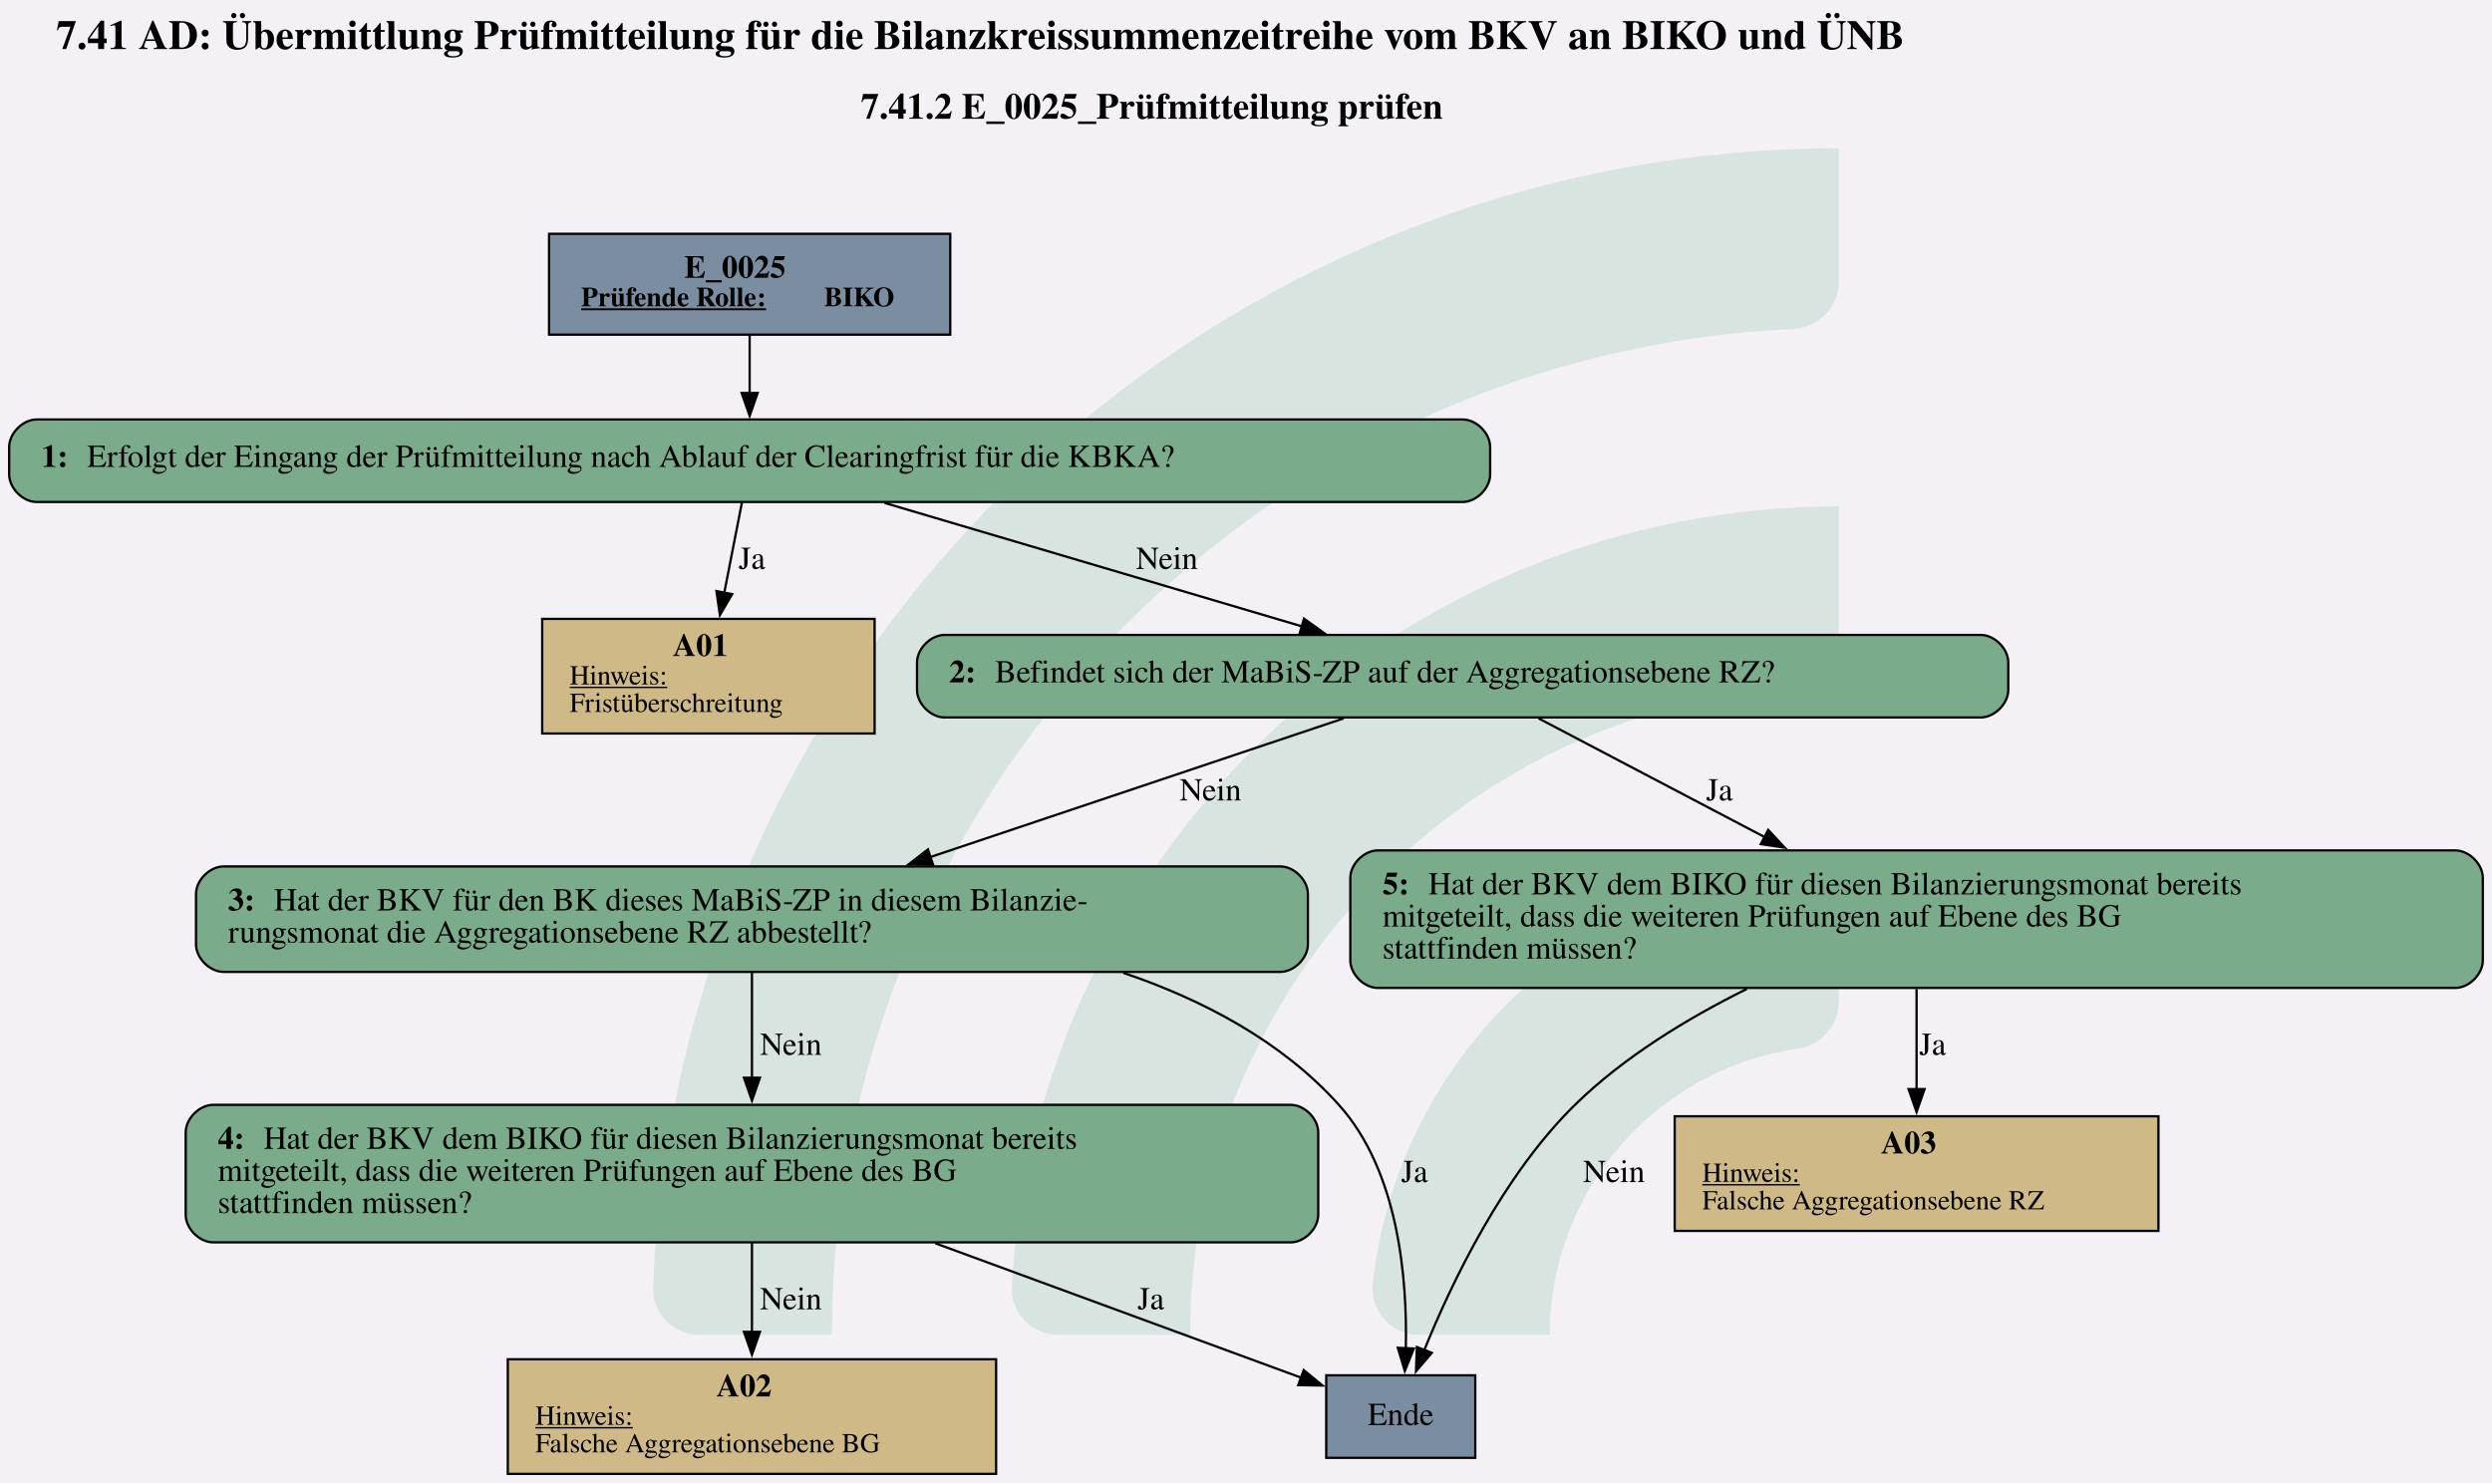
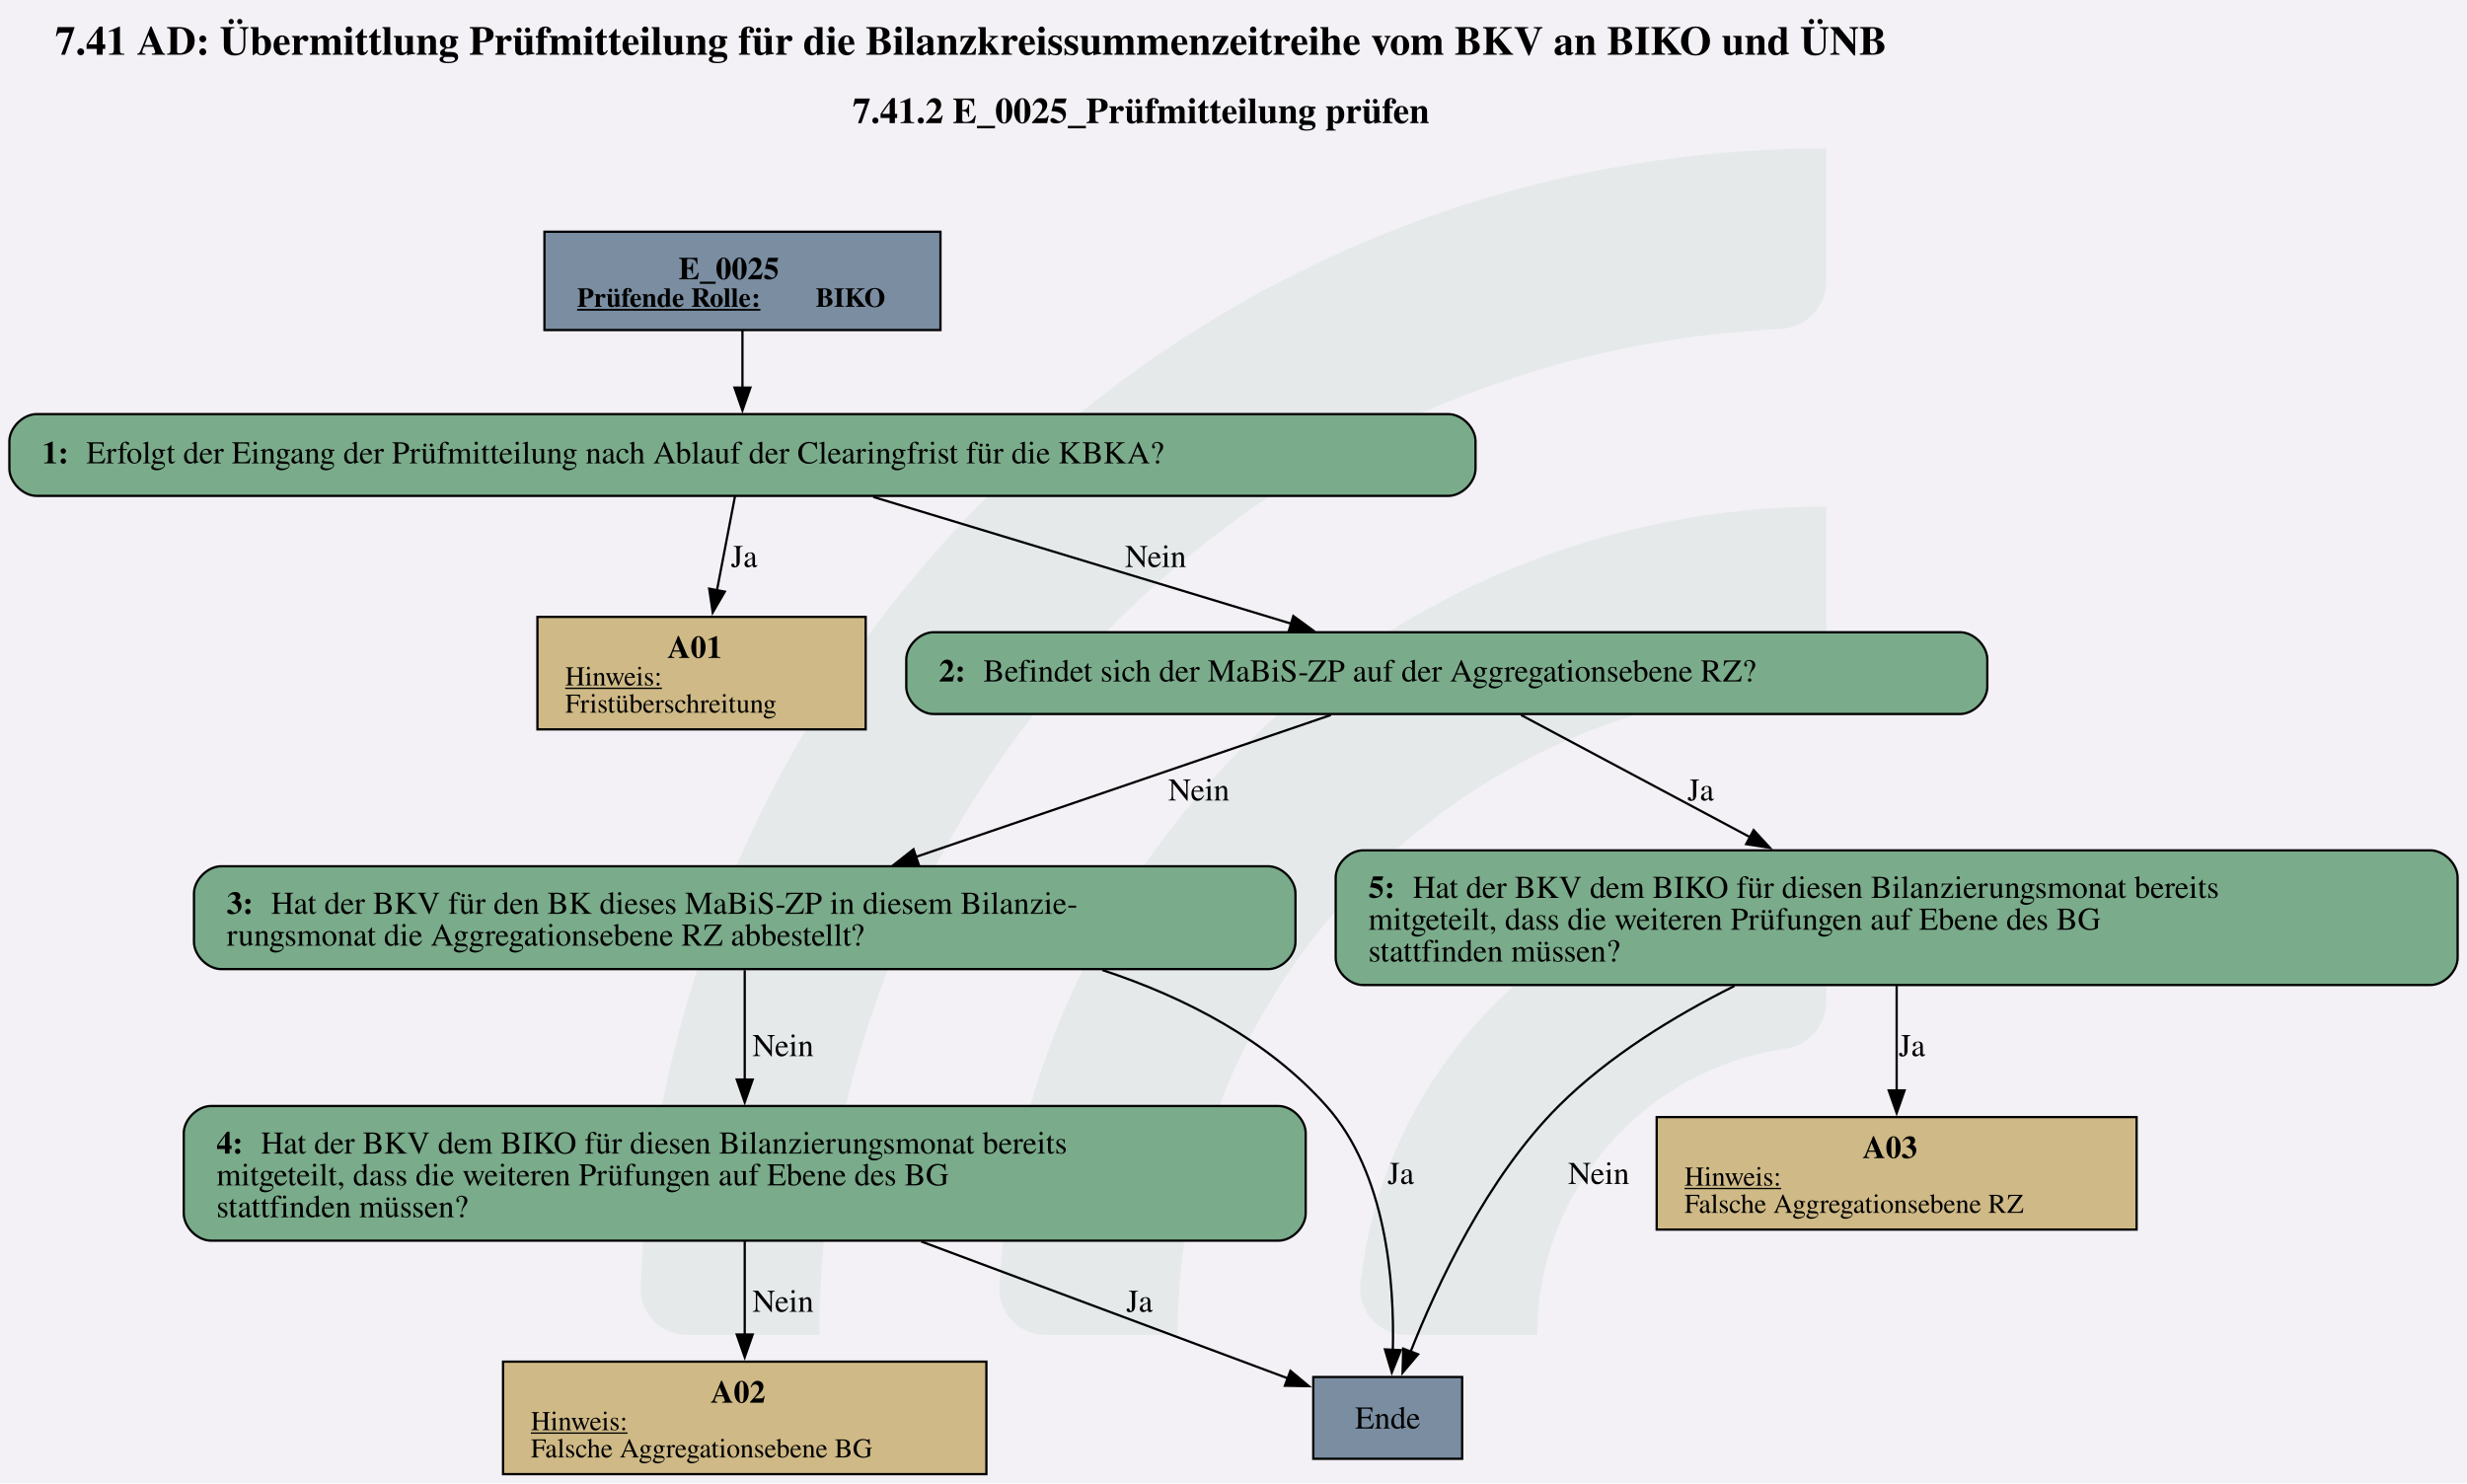
- <svg xmlns="http://www.w3.org/2000/svg" version="1.1" width="1449.333px" viewBox="0 0 1449.333 862.667" height="862.667px">
+ <svg xmlns="http://www.w3.org/2000/svg" version="1.1" width="1448.0px" viewBox="0 0 1448.0 870.667" height="870.667px">
  <g>
-     <svg version="1.1" width="1449.333px" viewBox="0 0 1449.333 862.667" height="862.667px">
-       <polygon fill="#f3f1f6" points="0,0 1449.333,0 1449.333,862.667 0,862.667" />
+     <svg version="1.1" width="1448.0px" viewBox="0 0 1448.0 870.667" height="870.667px">
+       <polygon fill="#f3f1f6" points="0,0 1448.0,0 1448.0,870.667 0,870.667" />
      <g>
-         <g transform="translate(379.856, 86.26667) scale(1 1) translate(0, 0) scale(3.90151 3.90151) ">
+         <g transform="translate(375.9917, 87.06667) scale(1 1) translate(0, 0) scale(3.937691 3.937691) ">
          <defs id="defs2">
            <clipPath clipPathUnits="userSpaceOnUse" id="clipPath23">
              <path d="M 0,568.156 H 579.236 V 0 H 0 Z" id="path21" />
            </clipPath>
          </defs>
          <g id="layer1" transform="translate(-16.54194,-55.30527)">
            <g id="g19" clip-path="url(#clipPath23)" transform="matrix(0.3527778,0,0,-0.3527778,0.01017023,243.7368)" style="opacity:0.2">
              <g id="g25" transform="translate(122.444,32.7195)">
-                 <path d="m 0,0 h -56.104 c -11,0 -19.898,9.123 -19.463,20.115 10.594,267.191 231.277,481.302 501.029,481.302 v -56.02 c 0,-10.98 -8.688,-19.892 -19.658,-20.393 C 180.29,414.697 0,228.005 0,0" style="fill:#6ead83;fill-opacity:1;fill-rule:nonzero;stroke:none" id="path27" />
+                 <path d="m 0,0 h -56.104 c -11,0 -19.898,9.123 -19.463,20.115 10.594,267.191 231.277,481.302 501.029,481.302 v -56.02 c 0,-10.98 -8.688,-19.892 -19.658,-20.393 C 180.29,414.697 0,228.005 0,0" style="fill:#6ead83;fill-opacity:0.5;fill-rule:nonzero;stroke:none" id="path27" />
              </g>
              <g id="g29" transform="translate(273.7828,32.7195)">
-                 <path d="m 0,0 h -55.926 c -11.228,0 -20.091,9.482 -19.435,20.69 10.744,183.439 163.389,329.388 349.485,329.388 v -56.263 c 0,-10.709 -8.273,-19.617 -18.957,-20.35 C 112.819,263.696 0,144.774 0,0" style="fill:#6ead83;fill-opacity:1;fill-rule:nonzero;stroke:none" id="path31" />
+                 <path d="m 0,0 h -55.926 c -11.228,0 -20.091,9.482 -19.435,20.69 10.744,183.439 163.389,329.388 349.485,329.388 v -56.263 c 0,-10.709 -8.273,-19.617 -18.957,-20.35 C 112.819,263.696 0,144.774 0,0" style="fill:#6ead83;fill-opacity:0.5;fill-rule:nonzero;stroke:none" id="path31" />
              </g>
              <g id="g33" transform="translate(425.7667,32.7195)">
-                 <path d="m 0,0 h -55.445 c -11.653,0 -20.604,10.17 -19.334,21.753 10.866,99.032 95.031,176.341 196.919,176.341 v -57.011 c 0,-10.046 -7.283,-18.755 -17.229,-20.165 C 45.688,112.522 0,61.497 0,0" style="fill:#6ead83;fill-opacity:1;fill-rule:nonzero;stroke:none" id="path35" />
+                 <path d="m 0,0 h -55.445 c -11.653,0 -20.604,10.17 -19.334,21.753 10.866,99.032 95.031,176.341 196.919,176.341 v -57.011 c 0,-10.046 -7.283,-18.755 -17.229,-20.165 C 45.688,112.522 0,61.497 0,0" style="fill:#6ead83;fill-opacity:0.5;fill-rule:nonzero;stroke:none" id="path35" />
              </g>
            </g>
          </g>
        </g>
-         <svg width="1087pt" height="647pt" viewBox="0.00 0.00 1087.00 647.00">
-           <g id="graph0" class="graph" transform="scale(1 1) rotate(0) translate(4 643)">
-             <text text-anchor="start" x="20.5" y="-621.6" font-family="Times,serif" font-weight="bold" font-size="18.00">7.41 AD: Übermittlung Prüfmitteilung für die Bilanzkreissummenzeitreihe vom BKV an BIKO und ÜNB</text>
-             <text text-anchor="start" x="371.5" y="-591.2" font-family="Times,serif" font-weight="bold" font-size="16.00">7.41.2 E_0025_Prüfmitteilung prüfen</text>
+         <svg width="1086pt" height="653pt" viewBox="0.00 0.00 1085.55 652.88">
+           <g id="graph0" class="graph" transform="scale(1 1) rotate(0) translate(4 648.88)">
+             <text text-anchor="start" x="20.15" y="-624.78" font-family="Times,serif" font-weight="bold" font-size="18.00">7.41 AD: Übermittlung Prüfmitteilung für die Bilanzkreissummenzeitreihe vom BKV an BIKO und ÜNB</text>
+             <text text-anchor="start" x="371.15" y="-594.68" font-family="Times,serif" font-weight="bold" font-size="16.00">7.41.2 E_0025_Prüfmitteilung prüfen</text>
            <g id="node1" class="node">
-               <polygon fill="#7a8da1" stroke="black" points="410.5,-541 235.5,-541 235.5,-497 410.5,-497 410.5,-541" />
-               <text text-anchor="start" x="294.5" y="-521.8" font-family="Times,serif" font-weight="bold" font-size="14.00">E_0025</text>
-               <text text-anchor="start" x="249.5" y="-509.4" font-family="Times,serif" font-weight="bold" text-decoration="underline" font-size="12.00">Prüfende Rolle:</text>
-               <text text-anchor="start" x="355.5" y="-509.4" font-family="Times,serif" font-weight="bold" font-size="12.00"> BIKO</text>
+               <polygon fill="#7a8da1" stroke="black" points="409.8,-546.88 235.5,-546.88 235.5,-503.6 409.8,-503.6 409.8,-546.88" />
+               <text text-anchor="start" x="294.52" y="-525.94" font-family="Times,serif" font-weight="bold" font-size="14.00">E_0025</text>
+               <text text-anchor="start" x="249.9" y="-513.84" font-family="Times,serif" font-weight="bold" text-decoration="underline" font-size="12.00">Prüfende Rolle:</text>
+               <text text-anchor="start" x="354.9" y="-513.84" font-family="Times,serif" font-weight="bold" font-size="12.00"> BIKO</text>
            </g>
            <g id="node2" class="node">
-               <path fill="#7aab8a" stroke="black" d="M634,-460C634,-460 12,-460 12,-460 6,-460 0,-454 0,-448 0,-448 0,-436 0,-436 0,-430 6,-424 12,-424 12,-424 634,-424 634,-424 640,-424 646,-430 646,-436 646,-436 646,-448 646,-448 646,-454 640,-460 634,-460" />
-               <text text-anchor="start" x="14" y="-439.3" font-family="Times,serif" font-weight="bold" font-size="14.00">1: </text>
-               <text text-anchor="start" x="34" y="-439.3" font-family="Times,serif" font-size="14.00">Erfolgt der Eingang der Prüfmitteilung nach Ablauf der Clearingfrist für die KBKA?</text>
+               <path fill="#7aab8a" stroke="black" d="M633.3,-466.6C633.3,-466.6 12,-466.6 12,-466.6 6,-466.6 0,-460.6 0,-454.6 0,-454.6 0,-442.6 0,-442.6 0,-436.6 6,-430.6 12,-430.6 12,-430.6 633.3,-430.6 633.3,-430.6 639.3,-430.6 645.3,-436.6 645.3,-442.6 645.3,-442.6 645.3,-454.6 645.3,-454.6 645.3,-460.6 639.3,-466.6 633.3,-466.6" />
+               <text text-anchor="start" x="14.4" y="-444.92" font-family="Times,serif" font-weight="bold" font-size="14.00">1: </text>
+               <text text-anchor="start" x="33.9" y="-444.92" font-family="Times,serif" font-size="14.00">Erfolgt der Eingang der Prüfmitteilung nach Ablauf der Clearingfrist für die KBKA?</text>
            </g>
            <g id="edge1" class="edge">
-               <path fill="none" stroke="black" d="M323,-496.71C323,-488.82 323,-479.75 323,-471.33" />
-               <polygon fill="black" stroke="black" points="326.5,-471.57 323,-461.57 319.5,-471.57 326.5,-471.57" />
+               <path fill="none" stroke="black" d="M322.65,-503.45C322.65,-495.59 322.65,-486.51 322.65,-478.07" />
+               <polygon fill="black" stroke="black" points="326.15,-478.27 322.65,-468.27 319.15,-478.27 326.15,-478.27" />
            </g>
            <g id="node3" class="node">
-               <polygon fill="#cfb986" stroke="black" points="377.5,-373 232.5,-373 232.5,-323 377.5,-323 377.5,-373" />
-               <text text-anchor="start" x="289.5" y="-356.8" font-family="Times,serif" font-weight="bold" font-size="14.00">A01</text>
-               <text text-anchor="start" x="244.5" y="-344.4" font-family="Times,serif" text-decoration="underline" font-size="12.00">Hinweis:</text>
-               <text text-anchor="start" x="244.5" y="-332.4" font-family="Times,serif" font-size="12.00">Fristüberschreitung</text>
+               <polygon fill="#cfb986" stroke="black" points="376.89,-377.35 232.41,-377.35 232.41,-327.83 376.89,-327.83 376.89,-377.35" />
+               <text text-anchor="start" x="289.65" y="-359.29" font-family="Times,serif" font-weight="bold" font-size="14.00">A01</text>
+               <text text-anchor="start" x="244.65" y="-347.19" font-family="Times,serif" text-decoration="underline" font-size="12.00">Hinweis:</text>
+               <text text-anchor="start" x="244.65" y="-335.19" font-family="Times,serif" font-size="12.00">Fristüberschreitung</text>
            </g>
            <g id="edge2" class="edge">
-               <path fill="none" stroke="black" d="M319.61,-423.7C317.43,-412.55 314.52,-397.67 311.87,-384.12" />
-               <polygon fill="black" stroke="black" points="315.37,-383.8 310.02,-374.66 308.5,-385.14 315.37,-383.8" />
-               <text text-anchor="middle" x="324" y="-394.8" font-family="Times,serif" font-size="14.00">Ja</text>
+               <path fill="none" stroke="black" d="M319.35,-430.36C317.12,-418.73 314.11,-402.97 311.38,-388.76" />
+               <polygon fill="black" stroke="black" points="314.89,-388.45 309.57,-379.29 308.01,-389.77 314.89,-388.45" />
+               <text text-anchor="middle" x="323.4" y="-399.3" font-family="Times,serif" font-size="14.00">Ja</text>
            </g>
            <g id="node4" class="node">
-               <path fill="#7aab8a" stroke="black" d="M860,-366C860,-366 408,-366 408,-366 402,-366 396,-360 396,-354 396,-354 396,-342 396,-342 396,-336 402,-330 408,-330 408,-330 860,-330 860,-330 866,-330 872,-336 872,-342 872,-342 872,-354 872,-354 872,-360 866,-366 860,-366" />
-               <text text-anchor="start" x="410" y="-345.3" font-family="Times,serif" font-weight="bold" font-size="14.00">2: </text>
-               <text text-anchor="start" x="430" y="-345.3" font-family="Times,serif" font-size="14.00">Befindet sich der MaBiS-ZP auf der Aggregationsebene RZ?</text>
+               <path fill="#7aab8a" stroke="black" d="M858.55,-370.59C858.55,-370.59 406.75,-370.59 406.75,-370.59 400.75,-370.59 394.75,-364.59 394.75,-358.59 394.75,-358.59 394.75,-346.59 394.75,-346.59 394.75,-340.59 400.75,-334.59 406.75,-334.59 406.75,-334.59 858.55,-334.59 858.55,-334.59 864.55,-334.59 870.55,-340.59 870.55,-346.59 870.55,-346.59 870.55,-358.59 870.55,-358.59 870.55,-364.59 864.55,-370.59 858.55,-370.59" />
+               <text text-anchor="start" x="409.15" y="-348.91" font-family="Times,serif" font-weight="bold" font-size="14.00">2: </text>
+               <text text-anchor="start" x="428.65" y="-348.91" font-family="Times,serif" font-size="14.00">Befindet sich der MaBiS-ZP auf der Aggregationsebene RZ?</text>
            </g>
            <g id="edge3" class="edge">
-               <path fill="none" stroke="black" d="M381.86,-423.59C433.59,-408.28 508.96,-385.99 563.82,-369.76" />
-               <polygon fill="black" stroke="black" points="564.8,-373.12 573.4,-366.93 562.82,-366.41 564.8,-373.12" />
-               <text text-anchor="middle" x="505" y="-394.8" font-family="Times,serif" font-size="14.00">Nein</text>
+               <path fill="none" stroke="black" d="M380.23,-430.14C432.35,-414.33 509.18,-391.03 564.38,-374.29" />
+               <polygon fill="black" stroke="black" points="565.11,-377.73 573.67,-371.48 563.08,-371.03 565.11,-377.73" />
+               <text text-anchor="middle" x="504.52" y="-399.3" font-family="Times,serif" font-size="14.00">Nein</text>
            </g>
            <g id="node5" class="node">
-               <path fill="#7aab8a" stroke="black" d="M554.5,-265C554.5,-265 93.5,-265 93.5,-265 87.5,-265 81.5,-259 81.5,-253 81.5,-253 81.5,-231 81.5,-231 81.5,-225 87.5,-219 93.5,-219 93.5,-219 554.5,-219 554.5,-219 560.5,-219 566.5,-225 566.5,-231 566.5,-231 566.5,-253 566.5,-253 566.5,-259 560.5,-265 554.5,-265" />
-               <text text-anchor="start" x="95.5" y="-245.8" font-family="Times,serif" font-weight="bold" font-size="14.00">3: </text>
-               <text text-anchor="start" x="115.5" y="-245.8" font-family="Times,serif" font-size="14.00">Hat der BKV für den BK dieses MaBiS-ZP in diesem Bilanzie-</text>
-               <text text-anchor="start" x="95.5" y="-231.8" font-family="Times,serif" font-size="14.00">rungsmonat die Aggregationsebene RZ abbestellt?</text>
+               <path fill="#7aab8a" stroke="black" d="M554.05,-267.58C554.05,-267.58 93.25,-267.58 93.25,-267.58 87.25,-267.58 81.25,-261.58 81.25,-255.58 81.25,-255.58 81.25,-234.3 81.25,-234.3 81.25,-228.3 87.25,-222.3 93.25,-222.3 93.25,-222.3 554.05,-222.3 554.05,-222.3 560.05,-222.3 566.05,-228.3 566.05,-234.3 566.05,-234.3 566.05,-255.58 566.05,-255.58 566.05,-261.58 560.05,-267.58 554.05,-267.58" />
+               <text text-anchor="start" x="95.65" y="-246.64" font-family="Times,serif" font-weight="bold" font-size="14.00">3: </text>
+               <text text-anchor="start" x="115.15" y="-246.64" font-family="Times,serif" font-size="14.00">Hat der BKV für den BK dieses MaBiS-ZP in diesem Bilanzie-</text>
+               <text text-anchor="start" x="95.65" y="-232.64" font-family="Times,serif" font-size="14.00">rungsmonat die Aggregationsebene RZ abbestellt?</text>
            </g>
            <g id="edge4" class="edge">
-               <path fill="none" stroke="black" d="M582.11,-329.59C532.81,-313.05 458.02,-287.96 401.62,-269.04" />
-               <polygon fill="black" stroke="black" points="402.99,-265.81 392.39,-265.95 400.76,-272.44 402.99,-265.81" />
-               <text text-anchor="middle" x="524" y="-293.8" font-family="Times,serif" font-size="14.00">Nein</text>
+               <path fill="none" stroke="black" d="M581.62,-334.14C531.86,-317.13 455.6,-291.06 398.88,-271.66" />
+               <polygon fill="black" stroke="black" points="400.2,-268.41 389.61,-268.49 397.94,-275.04 400.2,-268.41" />
+               <text text-anchor="middle" x="523.52" y="-296.53" font-family="Times,serif" font-size="14.00">Nein</text>
            </g>
            <g id="node9" class="node">
-               <path fill="#7aab8a" stroke="black" d="M1067,-272C1067,-272 597,-272 597,-272 591,-272 585,-266 585,-260 585,-260 585,-224 585,-224 585,-218 591,-212 597,-212 597,-212 1067,-212 1067,-212 1073,-212 1079,-218 1079,-224 1079,-224 1079,-260 1079,-260 1079,-266 1073,-272 1067,-272" />
-               <text text-anchor="start" x="599" y="-252.8" font-family="Times,serif" font-weight="bold" font-size="14.00">5: </text>
-               <text text-anchor="start" x="619" y="-252.8" font-family="Times,serif" font-size="14.00">Hat der BKV dem BIKO für diesen Bilanzierungsmonat bereits</text>
-               <text text-anchor="start" x="599" y="-238.8" font-family="Times,serif" font-size="14.00">mitgeteilt, dass die weiteren Prüfungen auf Ebene des BG</text>
-               <text text-anchor="start" x="599" y="-224.8" font-family="Times,serif" font-size="14.00">stattfinden müssen?</text>
+               <path fill="#7aab8a" stroke="black" d="M1065.55,-274.58C1065.55,-274.58 595.75,-274.58 595.75,-274.58 589.75,-274.58 583.75,-268.58 583.75,-262.58 583.75,-262.58 583.75,-227.3 583.75,-227.3 583.75,-221.3 589.75,-215.3 595.75,-215.3 595.75,-215.3 1065.55,-215.3 1065.55,-215.3 1071.55,-215.3 1077.55,-221.3 1077.55,-227.3 1077.55,-227.3 1077.55,-262.58 1077.55,-262.58 1077.55,-268.58 1071.55,-274.58 1065.55,-274.58" />
+               <text text-anchor="start" x="598.15" y="-253.64" font-family="Times,serif" font-weight="bold" font-size="14.00">5: </text>
+               <text text-anchor="start" x="617.65" y="-253.64" font-family="Times,serif" font-size="14.00">Hat der BKV dem BIKO für diesen Bilanzierungsmonat bereits</text>
+               <text text-anchor="start" x="598.15" y="-239.64" font-family="Times,serif" font-size="14.00">mitgeteilt, dass die weiteren Prüfungen auf Ebene des BG</text>
+               <text text-anchor="start" x="598.15" y="-225.64" font-family="Times,serif" font-size="14.00">stattfinden müssen?</text>
            </g>
            <g id="edge5" class="edge">
-               <path fill="none" stroke="black" d="M667.14,-329.59C693.98,-315.5 732.63,-295.19 765.77,-277.79" />
-               <polygon fill="black" stroke="black" points="767.29,-280.94 774.52,-273.19 764.04,-274.75 767.29,-280.94" />
-               <text text-anchor="middle" x="746" y="-293.8" font-family="Times,serif" font-size="14.00">Ja</text>
+               <path fill="none" stroke="black" d="M665.35,-334.14C692.74,-319.53 732.66,-298.22 766.41,-280.22" />
+               <polygon fill="black" stroke="black" points="767.7,-283.5 774.87,-275.7 764.4,-277.32 767.7,-283.5" />
+               <text text-anchor="middle" x="744.4" y="-296.53" font-family="Times,serif" font-size="14.00">Ja</text>
            </g>
            <g id="node6" class="node">
-               <polygon fill="#7a8da1" stroke="black" points="639.5,-43 574.5,-43 574.5,-7 639.5,-7 639.5,-43" />
-               <text text-anchor="middle" x="607" y="-21.3" font-family="Times,serif" font-size="14.00">Ende</text>
+               <polygon fill="#7a8da1" stroke="black" points="639.42,-42.76 573.88,-42.76 573.88,-6.76 639.42,-6.76 639.42,-42.76" />
+               <text text-anchor="middle" x="606.65" y="-20.08" font-family="Times,serif" font-size="14.00">Ende</text>
            </g>
            <g id="edge7" class="edge">
-               <path fill="none" stroke="black" d="M485.96,-218.6C521.17,-206.66 555.24,-188.52 580,-161 606.13,-131.95 609.9,-84.95 609.21,-54.77" />
-               <polygon fill="black" stroke="black" points="612.71,-54.7 608.78,-44.86 605.72,-55 612.71,-54.7" />
-               <text text-anchor="middle" x="613" y="-127.3" font-family="Times,serif" font-size="14.00">Ja</text>
+               <path fill="none" stroke="black" d="M481.05,-221.89C517.89,-209.72 553.87,-190.95 579.65,-162.05 606.02,-132.49 609.67,-84.78 608.9,-54.36" />
+               <polygon fill="black" stroke="black" points="612.41,-54.59 608.46,-44.76 605.42,-54.91 612.41,-54.59" />
+               <text text-anchor="middle" x="612.4" y="-127.73" font-family="Times,serif" font-size="14.00">Ja</text>
            </g>
            <g id="node7" class="node">
-               <path fill="#7aab8a" stroke="black" d="M559,-161C559,-161 89,-161 89,-161 83,-161 77,-155 77,-149 77,-149 77,-113 77,-113 77,-107 83,-101 89,-101 89,-101 559,-101 559,-101 565,-101 571,-107 571,-113 571,-113 571,-149 571,-149 571,-155 565,-161 559,-161" />
-               <text text-anchor="start" x="91" y="-141.8" font-family="Times,serif" font-weight="bold" font-size="14.00">4: </text>
-               <text text-anchor="start" x="111" y="-141.8" font-family="Times,serif" font-size="14.00">Hat der BKV dem BIKO für diesen Bilanzierungsmonat bereits</text>
-               <text text-anchor="start" x="91" y="-127.8" font-family="Times,serif" font-size="14.00">mitgeteilt, dass die weiteren Prüfungen auf Ebene des BG</text>
-               <text text-anchor="start" x="91" y="-113.8" font-family="Times,serif" font-size="14.00">stattfinden müssen?</text>
+               <path fill="#7aab8a" stroke="black" d="M558.55,-162.05C558.55,-162.05 88.75,-162.05 88.75,-162.05 82.75,-162.05 76.75,-156.05 76.75,-150.05 76.75,-150.05 76.75,-114.77 76.75,-114.77 76.75,-108.77 82.75,-102.77 88.75,-102.77 88.75,-102.77 558.55,-102.77 558.55,-102.77 564.55,-102.77 570.55,-108.77 570.55,-114.77 570.55,-114.77 570.55,-150.05 570.55,-150.05 570.55,-156.05 564.55,-162.05 558.55,-162.05" />
+               <text text-anchor="start" x="91.15" y="-141.11" font-family="Times,serif" font-weight="bold" font-size="14.00">4: </text>
+               <text text-anchor="start" x="110.65" y="-141.11" font-family="Times,serif" font-size="14.00">Hat der BKV dem BIKO für diesen Bilanzierungsmonat bereits</text>
+               <text text-anchor="start" x="91.15" y="-127.11" font-family="Times,serif" font-size="14.00">mitgeteilt, dass die weiteren Prüfungen auf Ebene des BG</text>
+               <text text-anchor="start" x="91.15" y="-113.11" font-family="Times,serif" font-size="14.00">stattfinden müssen?</text>
            </g>
            <g id="edge6" class="edge">
-               <path fill="none" stroke="black" d="M324,-218.68C324,-205.48 324,-188.35 324,-172.81" />
-               <polygon fill="black" stroke="black" points="327.5,-172.84 324,-162.84 320.5,-172.84 327.5,-172.84" />
-               <text text-anchor="middle" x="341" y="-182.8" font-family="Times,serif" font-size="14.00">Nein</text>
+               <path fill="none" stroke="black" d="M323.65,-221.84C323.65,-208.05 323.65,-189.89 323.65,-173.62" />
+               <polygon fill="black" stroke="black" points="327.15,-173.7 323.65,-163.7 320.15,-173.7 327.15,-173.7" />
+               <text text-anchor="middle" x="340.52" y="-184" font-family="Times,serif" font-size="14.00">Nein</text>
            </g>
            <g id="edge9" class="edge">
-               <path fill="none" stroke="black" d="M403.96,-100.61C455.73,-81.59 521.14,-57.55 563.51,-41.98" />
-               <polygon fill="black" stroke="black" points="564.69,-45.28 572.87,-38.54 562.27,-38.71 564.69,-45.28" />
-               <text text-anchor="middle" x="498" y="-71.8" font-family="Times,serif" font-size="14.00">Ja</text>
+               <path fill="none" stroke="black" d="M401.36,-102.4C453.29,-83.01 519.72,-58.21 562.72,-42.16" />
+               <polygon fill="black" stroke="black" points="563.83,-45.48 571.97,-38.71 561.38,-38.92 563.83,-45.48" />
+               <text text-anchor="middle" x="497.4" y="-71.47" font-family="Times,serif" font-size="14.00">Ja</text>
            </g>
            <g id="node8" class="node">
-               <polygon fill="#cfb986" stroke="black" points="430.5,-50 217.5,-50 217.5,0 430.5,0 430.5,-50" />
-               <text text-anchor="start" x="308.5" y="-33.8" font-family="Times,serif" font-weight="bold" font-size="14.00">A02</text>
-               <text text-anchor="start" x="229.5" y="-21.4" font-family="Times,serif" text-decoration="underline" font-size="12.00">Hinweis:</text>
-               <text text-anchor="start" x="229.5" y="-9.4" font-family="Times,serif" font-size="12.00">Falsche Aggregationsebene BG</text>
+               <polygon fill="#cfb986" stroke="black" points="430.01,-49.52 217.28,-49.52 217.28,0 430.01,0 430.01,-49.52" />
+               <text text-anchor="start" x="308.65" y="-31.46" font-family="Times,serif" font-weight="bold" font-size="14.00">A02</text>
+               <text text-anchor="start" x="229.52" y="-19.36" font-family="Times,serif" text-decoration="underline" font-size="12.00">Hinweis:</text>
+               <text text-anchor="start" x="229.52" y="-7.36" font-family="Times,serif" font-size="12.00">Falsche Aggregationsebene BG</text>
            </g>
            <g id="edge8" class="edge">
-               <path fill="none" stroke="black" d="M324,-100.75C324,-88.61 324,-74.4 324,-61.66" />
-               <polygon fill="black" stroke="black" points="327.5,-61.97 324,-51.97 320.5,-61.97 327.5,-61.97" />
-               <text text-anchor="middle" x="341" y="-71.8" font-family="Times,serif" font-size="14.00">Nein</text>
+               <path fill="none" stroke="black" d="M323.65,-102.54C323.65,-89.78 323.65,-74.66 323.65,-61.22" />
+               <polygon fill="black" stroke="black" points="327.15,-61.46 323.65,-51.46 320.15,-61.46 327.15,-61.46" />
+               <text text-anchor="middle" x="340.52" y="-71.47" font-family="Times,serif" font-size="14.00">Nein</text>
            </g>
            <g id="edge11" class="edge">
-               <path fill="none" stroke="black" d="M757.95,-211.55C732.11,-198.76 704.28,-181.86 683,-161 651.49,-130.11 629.16,-83.38 617.18,-53.79" />
-               <polygon fill="black" stroke="black" points="620.55,-52.8 613.65,-44.76 614.03,-55.35 620.55,-52.8" />
-               <text text-anchor="middle" x="700" y="-127.3" font-family="Times,serif" font-size="14.00">Nein</text>
+               <path fill="none" stroke="black" d="M759.3,-214.91C732.76,-201.63 703.8,-183.92 681.9,-162.05 650.53,-130.72 628.46,-83.58 616.66,-53.75" />
+               <polygon fill="black" stroke="black" points="620.02,-52.75 613.18,-44.65 613.48,-55.25 620.02,-52.75" />
+               <text text-anchor="middle" x="699.52" y="-127.73" font-family="Times,serif" font-size="14.00">Nein</text>
            </g>
            <g id="node10" class="node">
-               <polygon fill="#cfb986" stroke="black" points="937.5,-156 726.5,-156 726.5,-106 937.5,-106 937.5,-156" />
-               <text text-anchor="start" x="816.5" y="-139.8" font-family="Times,serif" font-weight="bold" font-size="14.00">A03</text>
-               <text text-anchor="start" x="738.5" y="-127.4" font-family="Times,serif" text-decoration="underline" font-size="12.00">Hinweis:</text>
-               <text text-anchor="start" x="738.5" y="-115.4" font-family="Times,serif" font-size="12.00">Falsche Aggregationsebene RZ</text>
+               <polygon fill="#cfb986" stroke="black" points="936.26,-157.17 725.03,-157.17 725.03,-107.65 936.26,-107.65 936.26,-157.17" />
+               <text text-anchor="start" x="815.65" y="-139.11" font-family="Times,serif" font-weight="bold" font-size="14.00">A03</text>
+               <text text-anchor="start" x="737.27" y="-127.01" font-family="Times,serif" text-decoration="underline" font-size="12.00">Hinweis:</text>
+               <text text-anchor="start" x="737.27" y="-115.01" font-family="Times,serif" font-size="12.00">Falsche Aggregationsebene RZ</text>
            </g>
            <g id="edge10" class="edge">
-               <path fill="none" stroke="black" d="M832,-211.5C832,-198.01 832,-181.9 832,-167.72" />
-               <polygon fill="black" stroke="black" points="835.5,-167.88 832,-157.88 828.5,-167.88 835.5,-167.88" />
-               <text text-anchor="middle" x="839" y="-182.8" font-family="Times,serif" font-size="14.00">Ja</text>
+               <path fill="none" stroke="black" d="M830.65,-214.9C830.65,-200.77 830.65,-183.66 830.65,-168.77" />
+               <polygon fill="black" stroke="black" points="834.15,-168.92 830.65,-158.92 827.15,-168.92 834.15,-168.92" />
+               <text text-anchor="middle" x="837.4" y="-184" font-family="Times,serif" font-size="14.00">Ja</text>
            </g>
          </g>
        </svg>
      </g>
    </svg>
  </g>
</svg>
